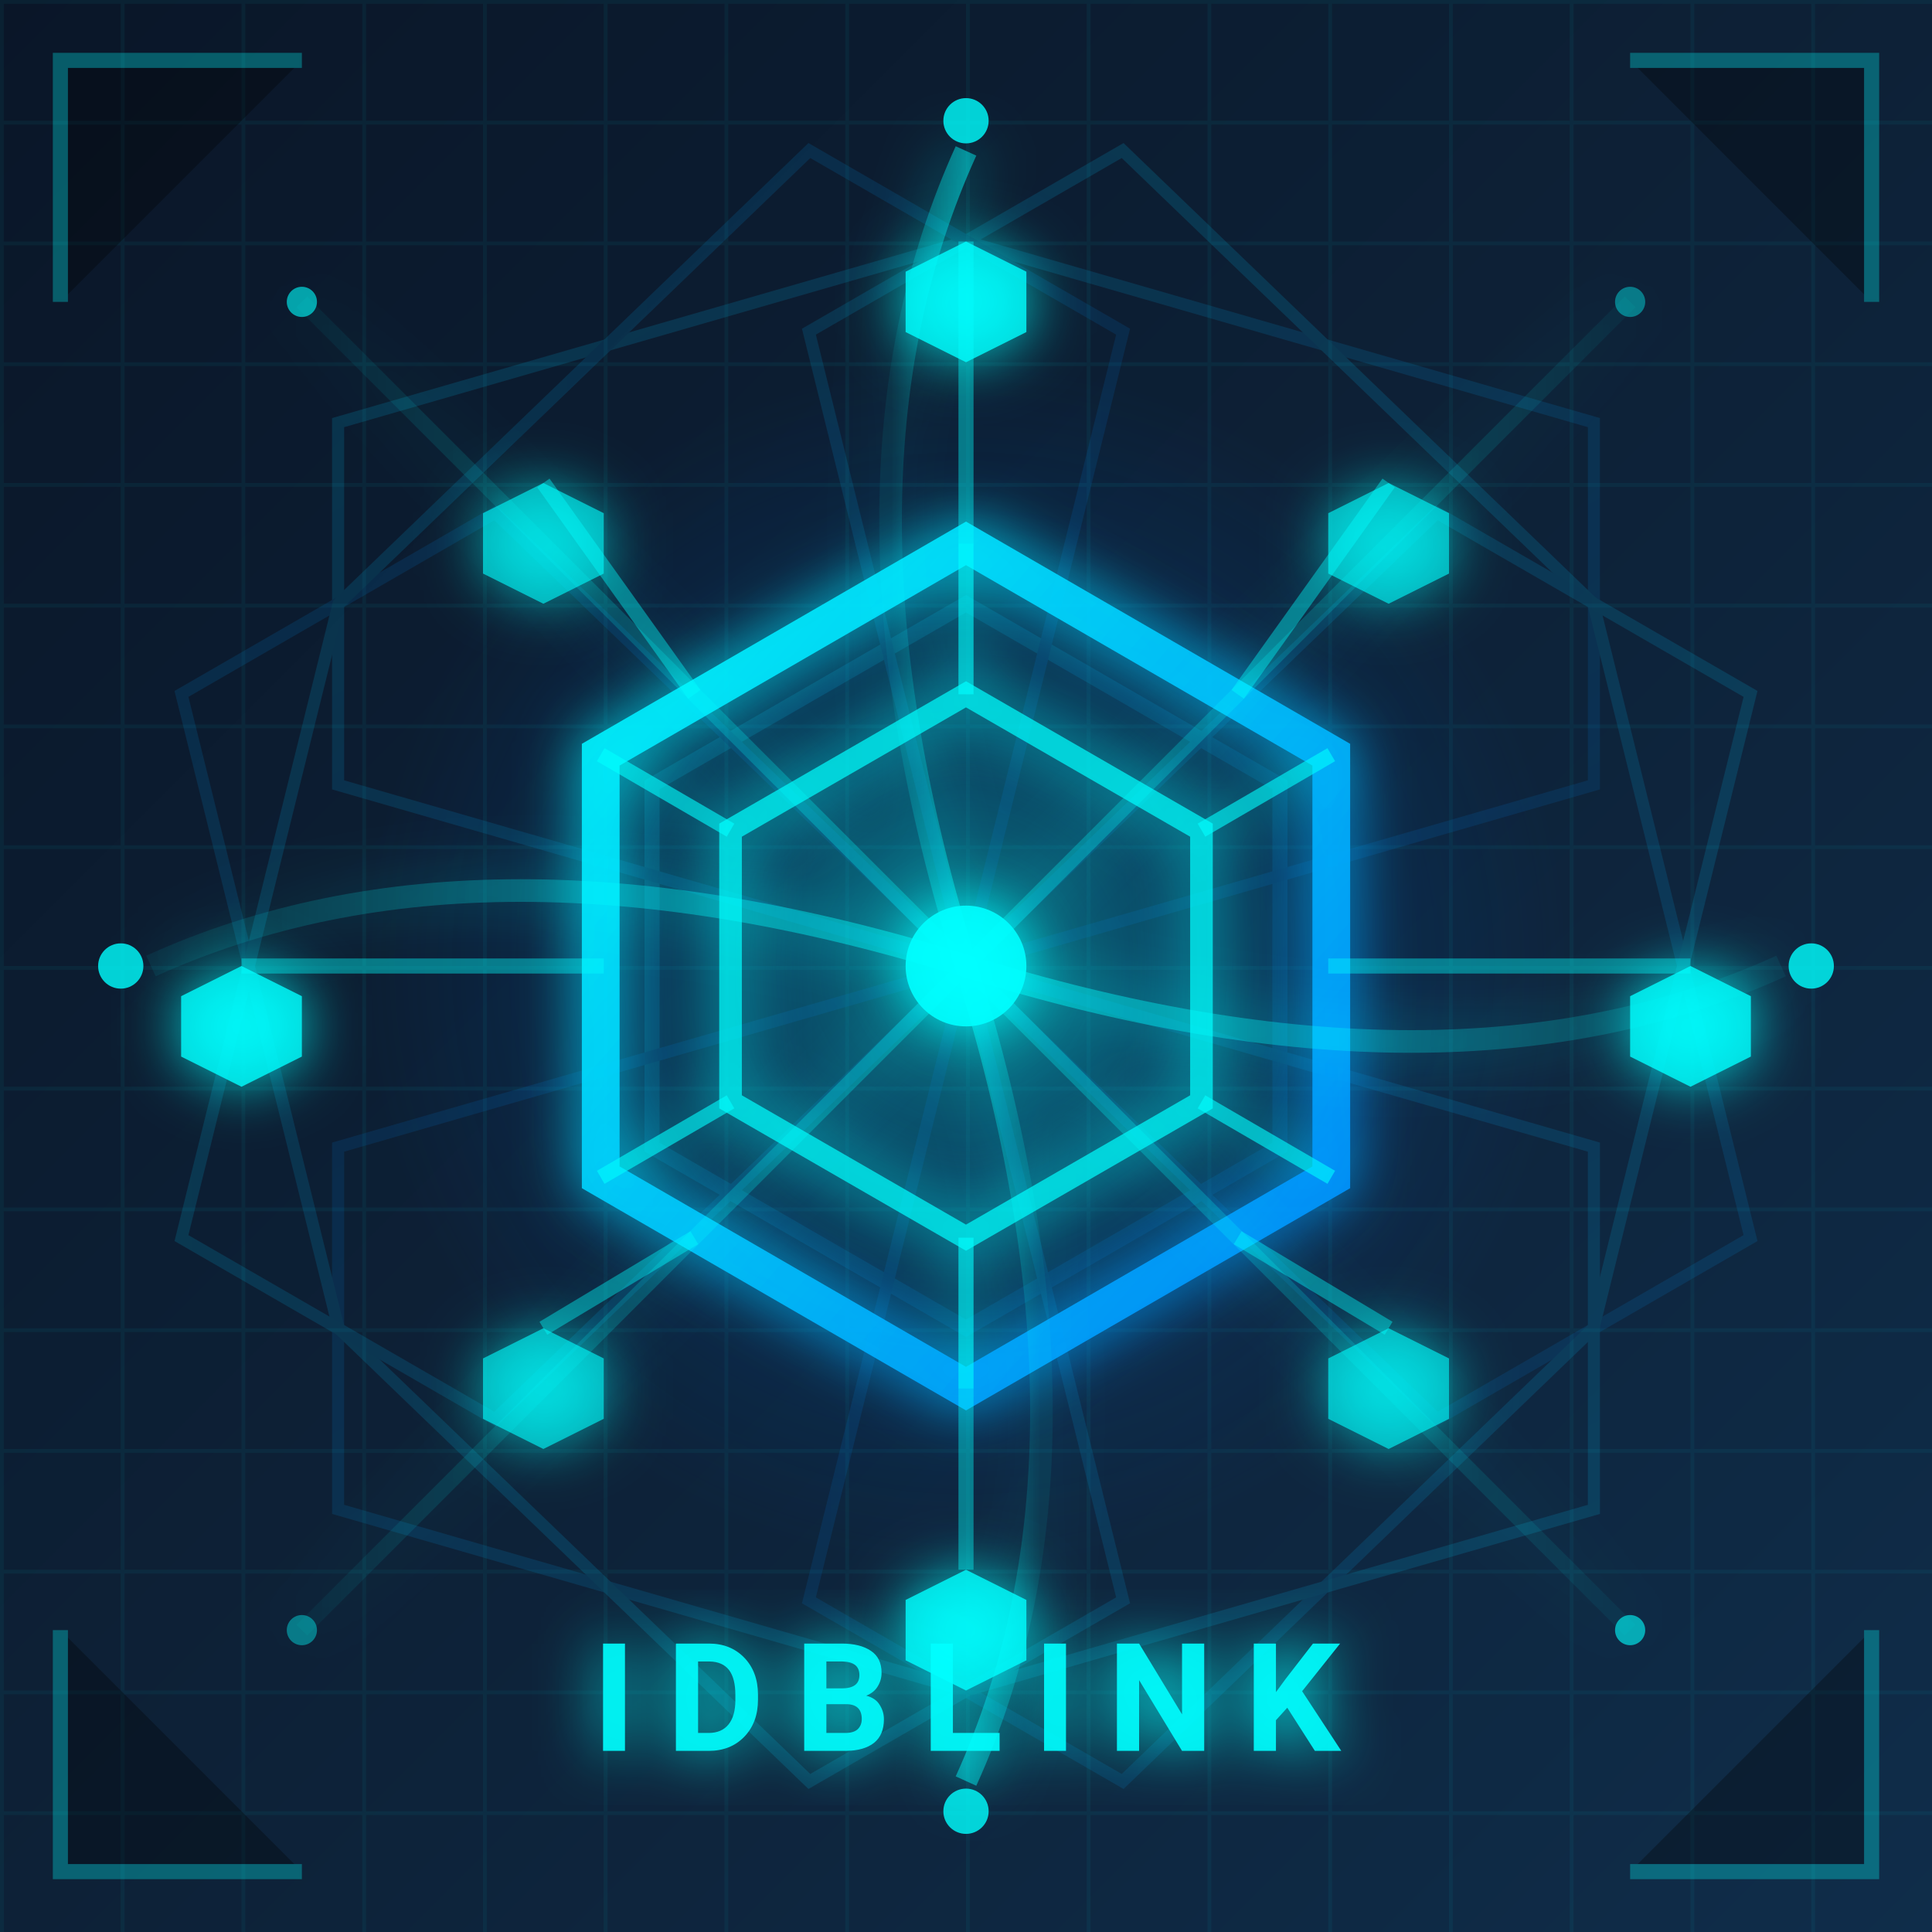
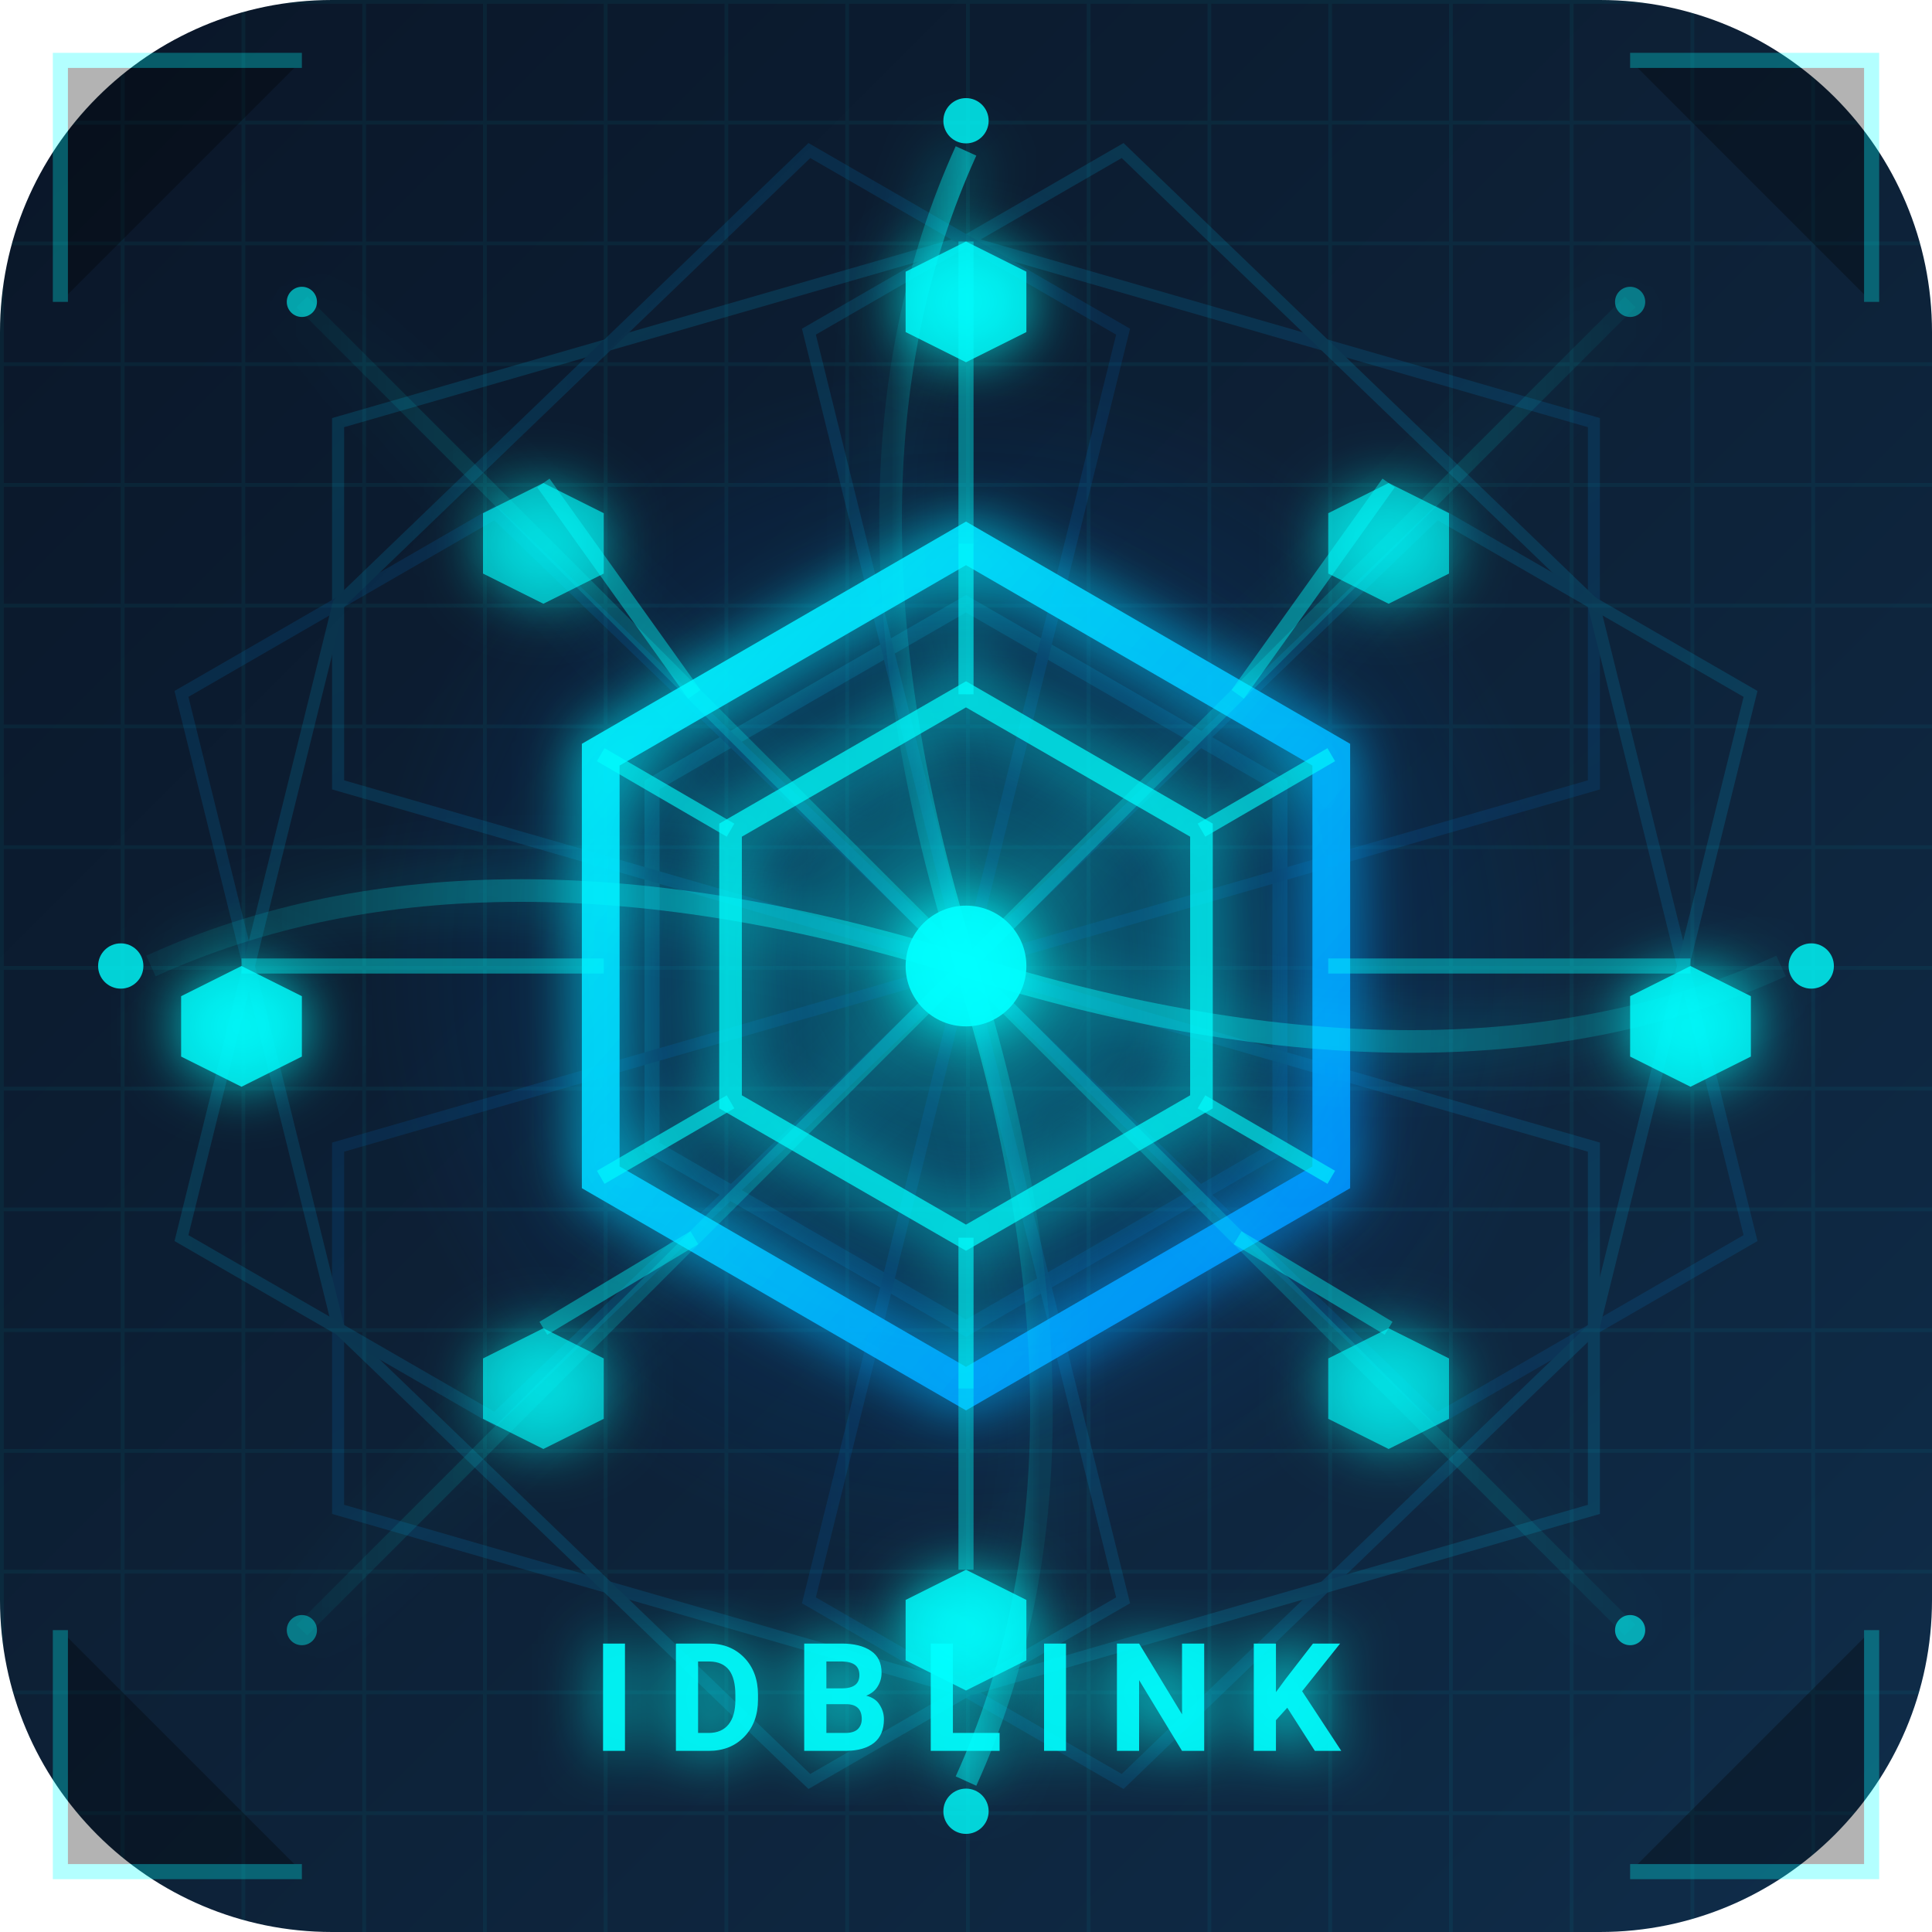
<svg xmlns="http://www.w3.org/2000/svg" viewBox="0 0 128 128">
  <defs>
    <linearGradient id="bgGradient" x1="0%" y1="0%" x2="100%" y2="100%">
      <stop offset="0%" style="stop-color:#0a1628" />
      <stop offset="50%" style="stop-color:#0d2137" />
      <stop offset="100%" style="stop-color:#0f2d4a" />
    </linearGradient>
    <linearGradient id="hexGradient" x1="0%" y1="0%" x2="100%" y2="100%">
      <stop offset="0%" style="stop-color:#00d4ff" />
      <stop offset="100%" style="stop-color:#0066cc" />
    </linearGradient>
    <linearGradient id="flowGradient" x1="0%" y1="0%" x2="100%" y2="0%">
      <stop offset="0%" style="stop-color:#00ffff;stop-opacity:0.1" />
      <stop offset="50%" style="stop-color:#00ffff;stop-opacity:0.8" />
      <stop offset="100%" style="stop-color:#00ffff;stop-opacity:0.1" />
    </linearGradient>
    <radialGradient id="glowGradient" cx="50%" cy="50%" r="50%">
      <stop offset="0%" style="stop-color:#00ffff;stop-opacity:0.4" />
      <stop offset="70%" style="stop-color:#0066cc;stop-opacity:0.1" />
      <stop offset="100%" style="stop-color:#0066cc;stop-opacity:0" />
    </radialGradient>
    <linearGradient id="hexBorderGradient" x1="0%" y1="0%" x2="100%" y2="100%">
      <stop offset="0%" style="stop-color:#00ffff" />
      <stop offset="100%" style="stop-color:#0088ff" />
    </linearGradient>
    <filter id="glow" x="-50%" y="-50%" width="200%" height="200%">
      <feGaussianBlur stdDeviation="2" result="coloredBlur" />
      <feMerge>
        <feMergeNode in="coloredBlur" />
        <feMergeNode in="SourceGraphic" />
      </feMerge>
    </filter>
    <filter id="strongGlow" x="-100%" y="-100%" width="300%" height="300%">
      <feGaussianBlur stdDeviation="4" result="coloredBlur" />
      <feMerge>
        <feMergeNode in="coloredBlur" />
        <feMergeNode in="SourceGraphic" />
      </feMerge>
    </filter>
  </defs>
-   <rect x="0" y="0" width="128" height="128" fill="url(#bgGradient)" />
+   <rect x="0" y="0" width="128" height="128" rx="22" ry="22" fill="url(#bgGradient)" />
  <g opacity="0.05">
    <pattern id="grid" width="8" height="8" patternUnits="userSpaceOnUse">
      <path d="M 8 0 L 0 0 0 8" fill="none" stroke="#00ffff" stroke-width="0.5" />
    </pattern>
-     <rect x="0" y="0" width="128" height="128" fill="url(#grid)" />
+     <rect x="0" y="0" width="128" height="128" rx="22" ry="22" fill="url(#grid)" />
  </g>
  <circle cx="64" cy="64" r="40" fill="url(#glowGradient)" />
  <g opacity="0.15" transform="translate(64,64)">
    <polygon points="0,-24 20.8,-12 20.8,12 0,24 -20.8,12 -20.8,-12" fill="none" stroke="url(#hexGradient)" stroke-width="1" />
    <polygon points="0,-48 41.6,-36 41.6,-12 0,0 -41.6,-12 -41.6,-36" fill="none" stroke="url(#hexGradient)" stroke-width="0.8" />
    <polygon points="0,-48 41.6,-36 41.6,-12 0,0 -41.6,-12 -41.6,-36" fill="none" stroke="url(#hexGradient)" stroke-width="0.8" transform="rotate(60)" />
    <polygon points="0,-48 41.6,-36 41.6,-12 0,0 -41.6,-12 -41.6,-36" fill="none" stroke="url(#hexGradient)" stroke-width="0.8" transform="rotate(120)" />
    <polygon points="0,-48 41.6,-36 41.6,-12 0,0 -41.6,-12 -41.6,-36" fill="none" stroke="url(#hexGradient)" stroke-width="0.8" transform="rotate(180)" />
    <polygon points="0,-48 41.6,-36 41.6,-12 0,0 -41.6,-12 -41.6,-36" fill="none" stroke="url(#hexGradient)" stroke-width="0.8" transform="rotate(240)" />
    <polygon points="0,-48 41.6,-36 41.6,-12 0,0 -41.6,-12 -41.6,-36" fill="none" stroke="url(#hexGradient)" stroke-width="0.8" transform="rotate(300)" />
  </g>
  <g transform="translate(64,64)" filter="url(#glow)">
    <polygon points="0,-28 24.2,-14 24.2,14 0,28 -24.2,14 -24.2,-14" fill="none" stroke="url(#hexBorderGradient)" stroke-width="2.5" opacity="0.9" />
    <polygon points="0,-18 15.6,-9 15.6,9 0,18 -15.6,9 -15.6,-9" fill="none" stroke="#00ffff" stroke-width="1.5" opacity="0.7" />
    <circle cx="0" cy="0" r="4" fill="#00ffff" opacity="0.9" />
    <line x1="0" y1="-18" x2="0" y2="-28" stroke="#00ffff" stroke-width="1" opacity="0.6" />
    <line x1="15.6" y1="-9" x2="24.2" y2="-14" stroke="#00ffff" stroke-width="1" opacity="0.6" />
    <line x1="15.6" y1="9" x2="24.2" y2="14" stroke="#00ffff" stroke-width="1" opacity="0.6" />
    <line x1="0" y1="18" x2="0" y2="28" stroke="#00ffff" stroke-width="1" opacity="0.6" />
    <line x1="-15.6" y1="9" x2="-24.2" y2="14" stroke="#00ffff" stroke-width="1" opacity="0.6" />
    <line x1="-15.6" y1="-9" x2="-24.2" y2="-14" stroke="#00ffff" stroke-width="1" opacity="0.6" />
  </g>
  <g filter="url(#glow)">
    <path d="M 10,64 Q 32,54 64,64 T 118,64" fill="none" stroke="url(#flowGradient)" stroke-width="1.5" opacity="0.6" />
    <path d="M 64,10 Q 54,32 64,64 T 64,118" fill="none" stroke="url(#flowGradient)" stroke-width="1.5" opacity="0.6" />
    <path d="M 20,20 Q 42,42 64,64 T 108,108" fill="none" stroke="url(#flowGradient)" stroke-width="1" opacity="0.4" />
    <path d="M 108,20 Q 86,42 64,64 T 20,108" fill="none" stroke="url(#flowGradient)" stroke-width="1" opacity="0.4" />
  </g>
  <g filter="url(#glow)">
    <polygon points="64,16 68,18 68,22 64,24 60,22 60,18" fill="#00ffff" opacity="0.8" />
    <polygon points="112,64 116,66 116,70 112,72 108,70 108,66" fill="#00ffff" opacity="0.8" />
    <polygon points="64,104 68,106 68,110 64,112 60,110 60,106" fill="#00ffff" opacity="0.8" />
    <polygon points="16,64 20,66 20,70 16,72 12,70 12,66" fill="#00ffff" opacity="0.8" />
    <polygon points="92,32 96,34 96,38 92,40 88,38 88,34" fill="#00ffff" opacity="0.6" />
    <polygon points="92,88 96,90 96,94 92,96 88,94 88,90" fill="#00ffff" opacity="0.6" />
    <polygon points="36,32 40,34 40,38 36,40 32,38 32,34" fill="#00ffff" opacity="0.6" />
    <polygon points="36,88 40,90 40,94 36,96 32,94 32,90" fill="#00ffff" opacity="0.6" />
  </g>
  <g stroke="#00ffff" stroke-width="1" opacity="0.4">
    <line x1="64" y1="36" x2="64" y2="16" />
    <line x1="88" y1="64" x2="112" y2="64" />
    <line x1="64" y1="92" x2="64" y2="104" />
    <line x1="40" y1="64" x2="16" y2="64" />
    <line x1="82" y1="46" x2="92" y2="32" />
    <line x1="82" y1="82" x2="92" y2="88" />
    <line x1="46" y1="46" x2="36" y2="32" />
    <line x1="46" y1="82" x2="36" y2="88" />
  </g>
  <g fill="#00ffff">
    <circle cx="20" cy="20" r="1" opacity="0.6" />
    <circle cx="108" cy="20" r="1" opacity="0.4" />
    <circle cx="20" cy="108" r="1" opacity="0.4" />
    <circle cx="108" cy="108" r="1" opacity="0.6" />
    <circle cx="64" cy="8" r="1.5" opacity="0.8" />
    <circle cx="120" cy="64" r="1.5" opacity="0.8" />
    <circle cx="64" cy="120" r="1.5" opacity="0.8" />
    <circle cx="8" cy="64" r="1.5" opacity="0.8" />
  </g>
  <g stroke="#00ffff" stroke-width="1" opacity="0.3">
    <path d="M 4,20 L 4,4 L 20,4" />
    <path d="M 108,4 L 124,4 L 124,20" />
    <path d="M 124,108 L 124,124 L 108,124" />
    <path d="M 20,124 L 4,124 L 4,108" />
  </g>
  <g transform="translate(64,116)" filter="url(#glow)">
    <text x="0" y="0" text-anchor="middle" font-family="'SF Pro Display', 'Segoe UI', 'Roboto', sans-serif" font-size="10" font-weight="600" letter-spacing="2" fill="#00ffff" opacity="0.9">
      IDBLINK
    </text>
  </g>
</svg>
